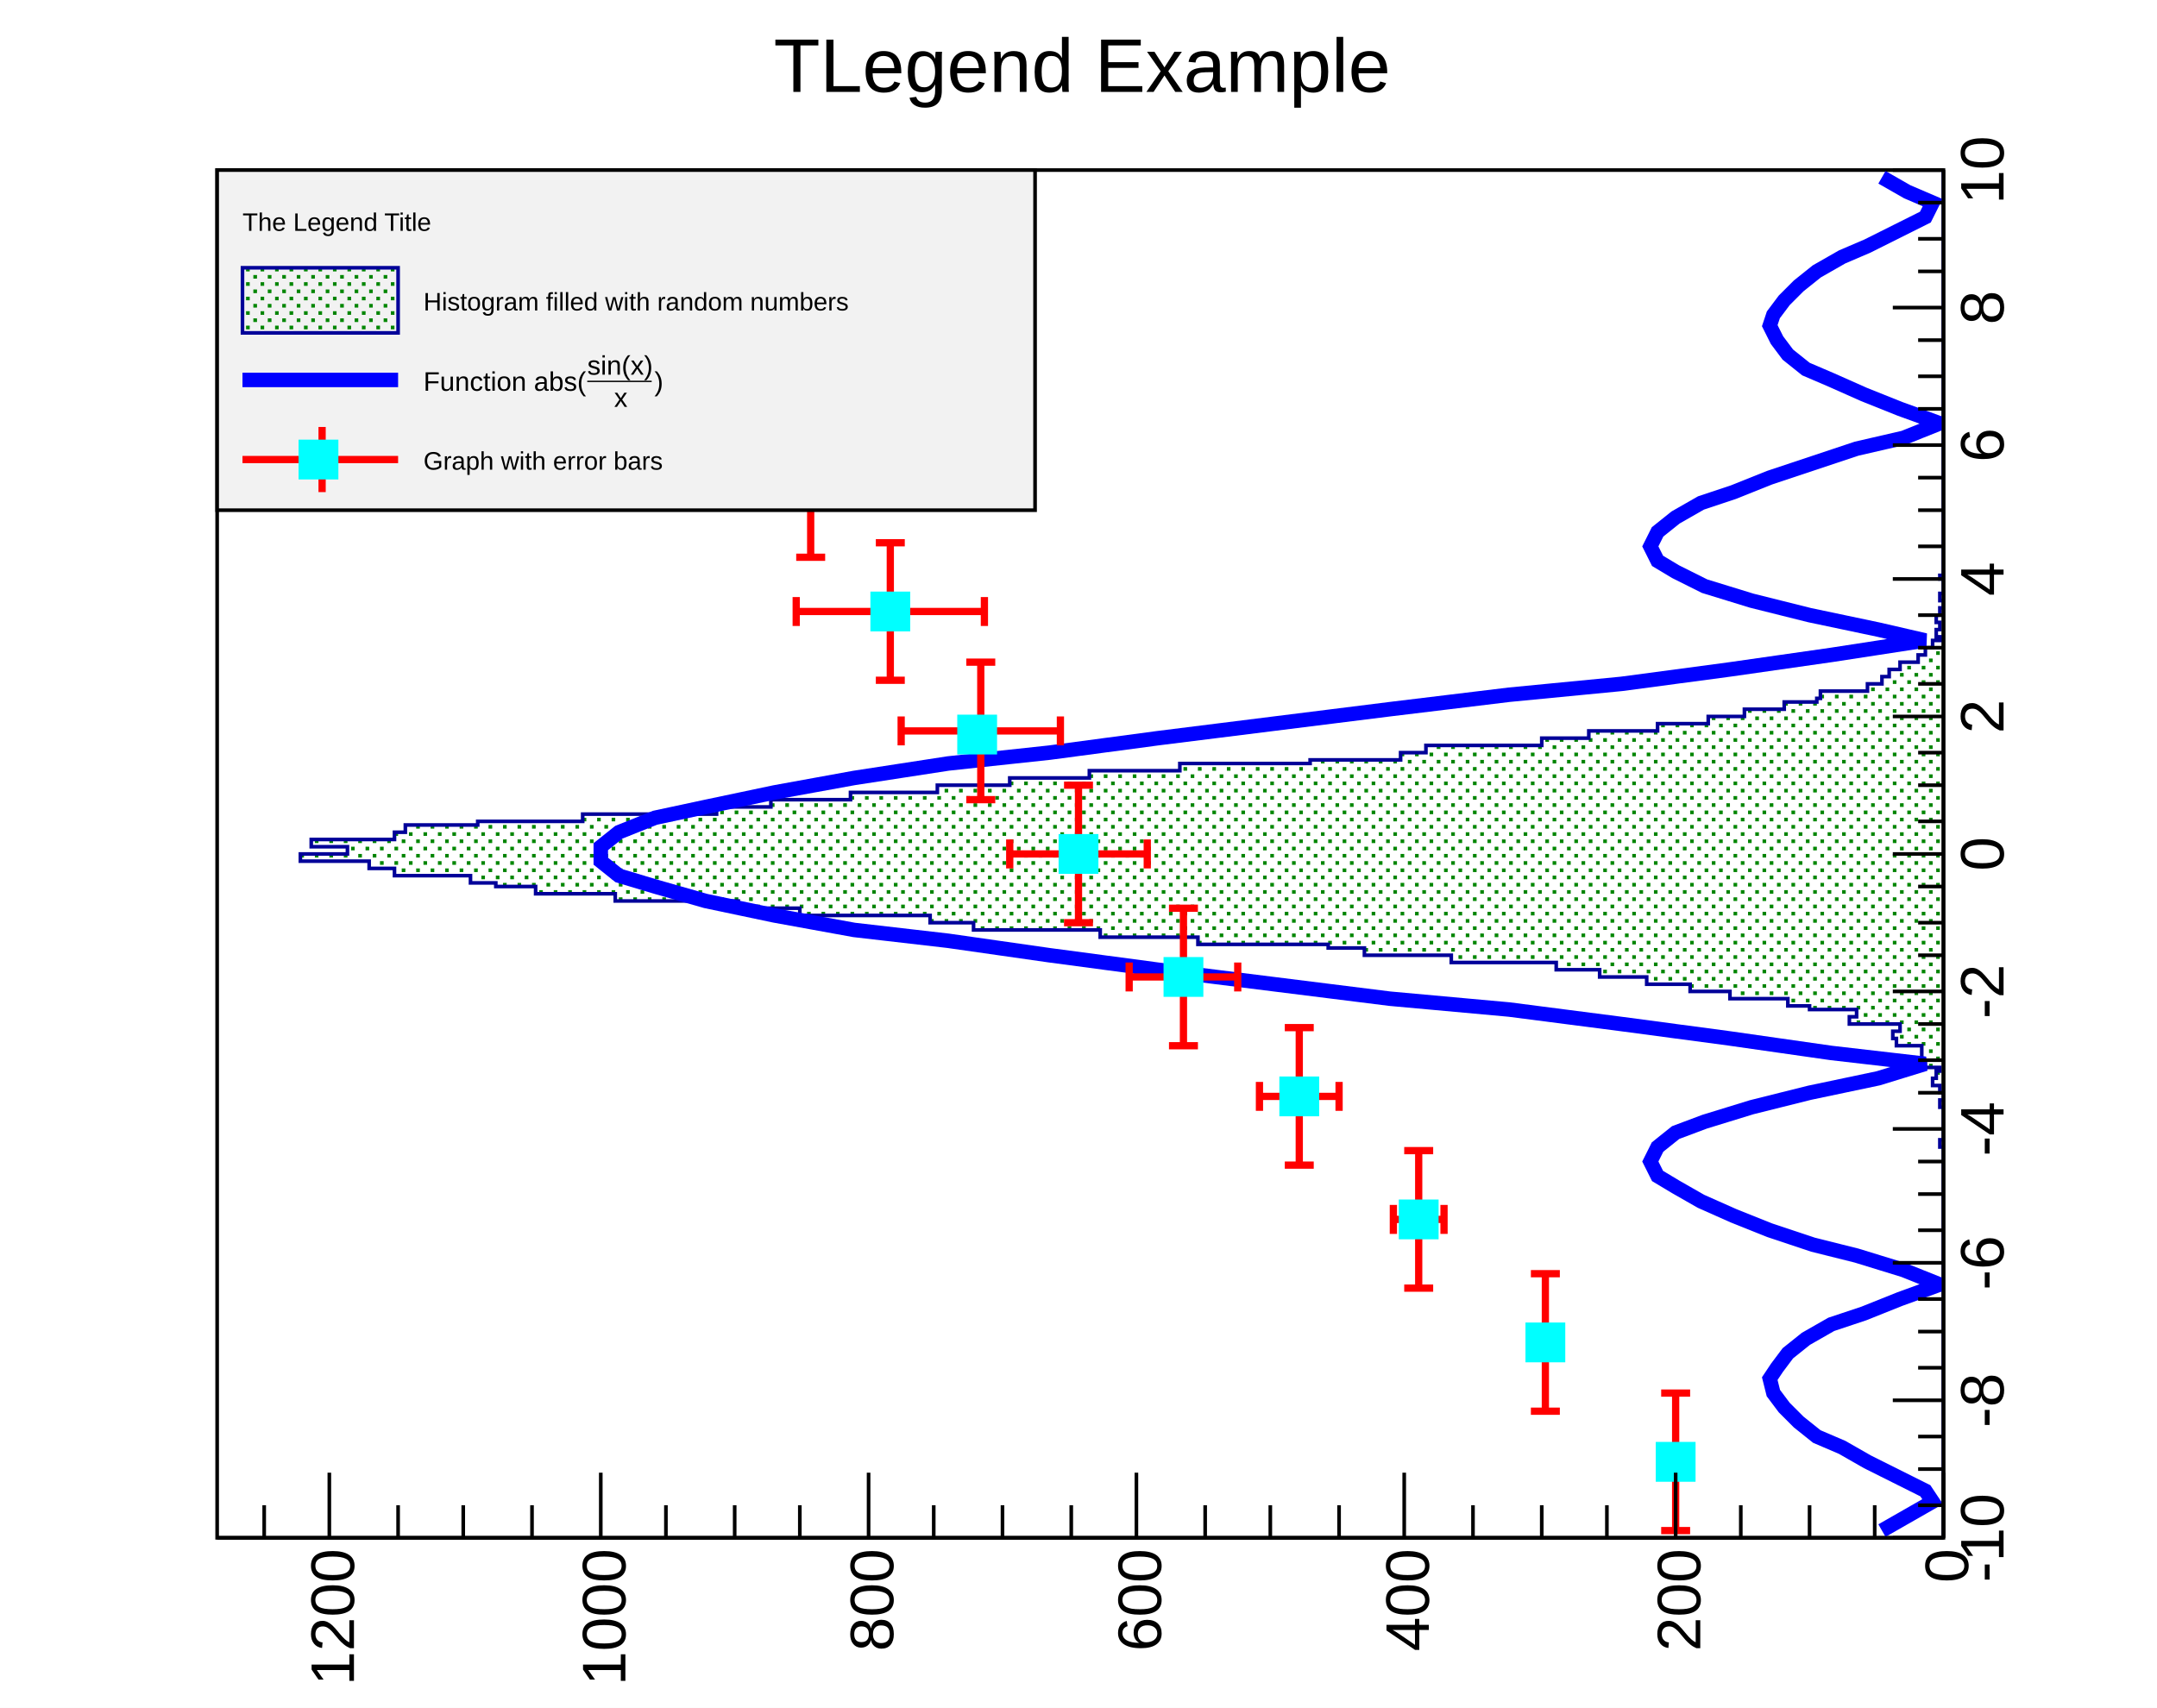
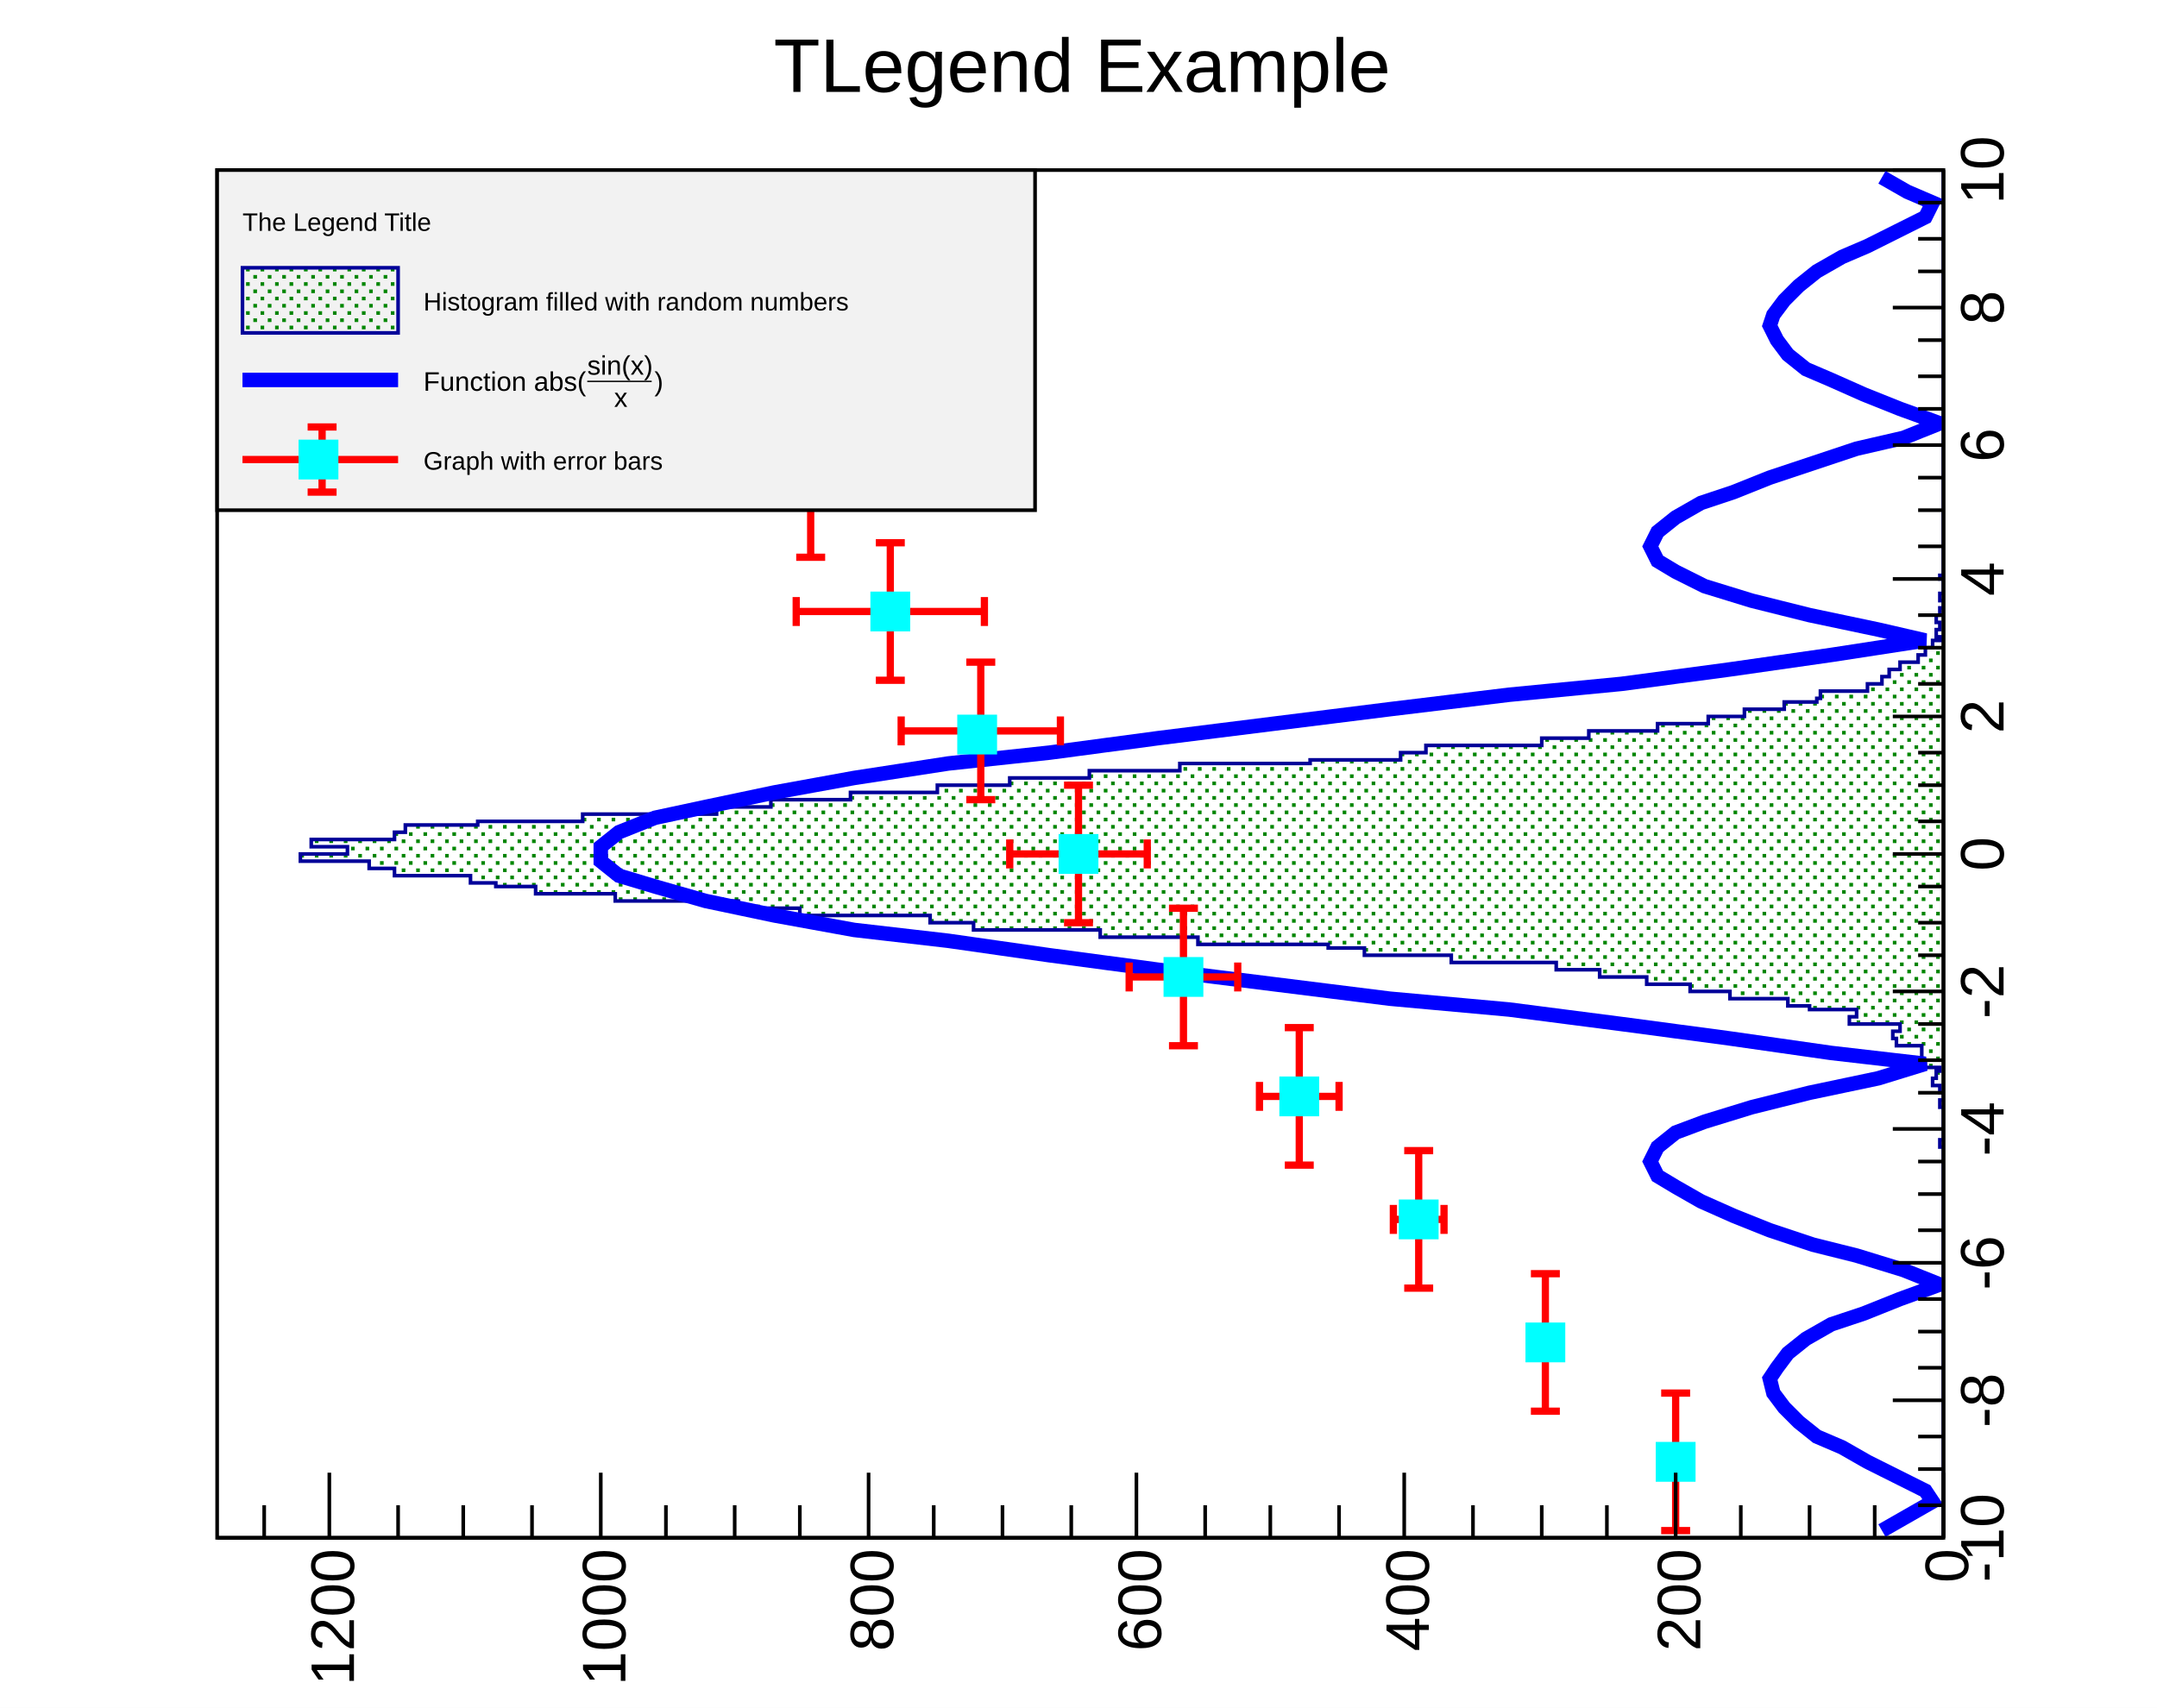
<svg xmlns="http://www.w3.org/2000/svg" viewBox="0 0 596 472" preserveAspectRatio="none" width="596" height="472">
  <defs>
    <pattern id="pat_3003_416" patternUnits="userSpaceOnUse" width="4" height="4">
      <path d="M2,1h1v1h-1zM0,3h1v1h-1z" style="fill: green;" />
    </pattern>
  </defs>
  <path d="M0,0H596V472H0Z" style="fill: white;" />
  <g>
    <g transform="rotate(-90,60,47) translate(-318,47)">
      <path d="M0,0H378V477H0Z" style="fill: white; stroke: black; stroke-width: 1;" />
      <svg x="0" y="0" overflow="hidden" width="378" height="477" viewBox="0 0 378 477">
        <g>
          <path d="M0,477h108v-1h2v1h9v-1h2v1h2v-1h2v-2h2v1h2v1h1v-4h2v-1h4v-7h2v-1h2v2h2v-14h2v2h2v-13h1v-6h2v-16h2v-11h2v-12h2v-13h2v-12h2v-29h2v-24h2v-10h1v-36h2v-27h2v-35h2v-12h2v-36h2v-17h2v-34h2v-22h2v-11h1v-7h2v-21h2v-7h2v-19h2v13h2v-10h2v23h2v3h2v20h1v29h2v37h2v15h2v22h2v24h2v20h2v22h2v25h2v36h1v25h2v7h2v32h2v13h2v19h2v14h2v10h2v11h2v9h1v1h2v13h2v4h2v2h2v3h2v5h2v2h2v2h2v3h1v-2h2v1h2v-1h2v1h2v1h2v-1h2v1h4v-1h1v1h112L378,480H0Z" style="stroke-linejoin: miter; stroke: #000099; stroke-width: 1; fill: url(#pat_3003_416);" />
        </g>
        <g>
          <path d="M2,460l4,7l4,7l3,-2l4,-8l4,-8l4,-7l3,-7l4,-5l4,-4l4,-3l4,-1l3,2l4,3l4,5l4,7l3,9l4,10l4,11l4,-10l4,-13l3,-12l4,-12l4,-10l4,-9l4,-7l3,-5l4,-2l4,2l4,5l3,8l4,13l4,16l4,19l4,13l3,-26l4,-28l4,-30l4,-31l3,-33l4,-32l4,-32l4,-30l4,-28l3,-26l4,-22l4,-19l4,-14l3,-10l4,-5h4l4,5l4,10l3,14l4,19l4,22l4,26l3,28l4,30l4,32l4,32l4,33l3,31l4,30l4,28l4,26l3,-13l4,-19l4,-16l4,-13l4,-8l3,-5l4,-2l4,2l4,5l4,7l3,9l4,10l4,12l4,12l3,13l4,10l4,-11l4,-10l4,-9l3,-7l4,-5l4,-3l4,-2l3,1l4,3l4,4l4,5l4,7l3,7l4,8l4,8l4,2l3,-7l4,-7" style="fill: none; stroke: blue; stroke-width: 4;" />
        </g>
        <g>
          <g transform="translate(21,403)">
            <path style="stroke: red; stroke-width: 2; fill: none;" d="M0,0H-19m0,4v-8M0,0H19m0,4v-8" />
          </g>
          <g transform="translate(54,367)">
            <path style="stroke: red; stroke-width: 2; fill: none;" d="M0,0H-19m0,4v-8M0,0H19m0,4v-8M0,0V4m4,0h-8M0,0V-4m4,0h-8" />
          </g>
          <g transform="translate(88,332)">
            <path style="stroke: red; stroke-width: 2; fill: none;" d="M0,0H-19m0,4v-8M0,0H19m0,4v-8M0,0V7m4,0h-8M0,0V-7m4,0h-8" />
          </g>
          <g transform="translate(122,299)">
            <path style="stroke: red; stroke-width: 2; fill: none;" d="M0,0H-19m0,4v-8M0,0H19m0,4v-8M0,0V11m4,0h-8M0,0V-11m4,0h-8" />
          </g>
          <g transform="translate(155,267)">
            <path style="stroke: red; stroke-width: 2; fill: none;" d="M0,0H-19m0,4v-8M0,0H19m0,4v-8M0,0V15m4,0h-8M0,0V-15m4,0h-8" />
          </g>
          <g transform="translate(189,238)">
            <path style="stroke: red; stroke-width: 2; fill: none;" d="M0,0H-19m0,4v-8M0,0H19m0,4v-8M0,0V19m4,0h-8M0,0V-19m4,0h-8" />
          </g>
          <g transform="translate(223,211)">
            <path style="stroke: red; stroke-width: 2; fill: none;" d="M0,0H-19m0,4v-8M0,0H19m0,4v-8M0,0V22m4,0h-8M0,0V-22m4,0h-8" />
          </g>
          <g transform="translate(256,186)">
            <path style="stroke: red; stroke-width: 2; fill: none;" d="M0,0H-19m0,4v-8M0,0H19m0,4v-8M0,0V26m4,0h-8M0,0V-26m4,0h-8" />
          </g>
          <g transform="translate(290,164)">
            <path style="stroke: red; stroke-width: 2; fill: none;" d="M0,0H-19m0,4v-8M0,0H19m0,4v-8M0,0V30m4,0h-8M0,0V-30m4,0h-8" />
          </g>
          <g transform="translate(324,146)">
            <path style="stroke: red; stroke-width: 2; fill: none;" d="M0,0H-19m0,4v-8M0,0H19m0,4v-8M0,0V33m4,0h-8M0,0V-33m4,0h-8" />
          </g>
          <g transform="translate(357,131)">
            <path style="stroke: red; stroke-width: 2; fill: none;" d="M0,0H-19m0,4v-8M0,0H19m0,4v-8M0,0V37m4,0h-8M0,0V-37m4,0h-8" />
          </g>
          <path d="M16,398v10h10v-10zM49,362v10h10v-10zM83,327v10h10v-10zM117,294v10h10v-10zM150,262v10h10v-10zM184,233v10h10v-10zM217,205v10h10v-10zM251,181v10h10v-10zM285,159v10h10v-10zM318,141v10h10v-10zM352,126v10h10v-10z" style="stroke: cyan; fill: cyan;" />
        </g>
      </svg>
      <g>
        <g transform="translate(0,477)">
          <path d="M0,0h378M0,-14V0M9,-7V0M19,-7V0M28,-7V0M38,-14V0M47,-7V0M57,-7V0M66,-7V0M76,-14V0M85,-7V0M95,-7V0M104,-7V0M113,-14V0M123,-7V0M132,-7V0M142,-7V0M151,-14V0M161,-7V0M170,-7V0M180,-7V0M189,-14V0M198,-7V0M208,-7V0M217,-7V0M227,-14V0M236,-7V0M246,-7V0M255,-7V0M265,-14V0M274,-7V0M284,-7V0M293,-7V0M302,-14V0M312,-7V0M321,-7V0M331,-7V0M340,-14V0M350,-7V0M359,-7V0M369,-7V0M378,-14V0" style="stroke: black; stroke-width: 1;" />
          <g font-family="Arial" font-size="17" space="preserve" fill="black" text-anchor="middle">
            <text dy=".8em" transform="translate(0,3)">
       -10
      </text>
            <text dy=".8em" transform="translate(38,3)">
       -8
      </text>
            <text dy=".8em" transform="translate(76,3)">
       -6
      </text>
            <text dy=".8em" transform="translate(113,3)">
       -4
      </text>
            <text dy=".8em" transform="translate(151,3)">
       -2
      </text>
            <text dy=".8em" transform="translate(189,3)">
       0
      </text>
            <text dy=".8em" transform="translate(227,3)">
       2
      </text>
            <text dy=".8em" transform="translate(265,3)">
       4
      </text>
            <text dy=".8em" transform="translate(302,3)">
       6
      </text>
            <text dy=".8em" transform="translate(340,3)">
       8
      </text>
            <text dy=".8em" transform="translate(378,3)">
       10
      </text>
          </g>
        </g>
        <g>
          <path d="M0,0v477M18,477H0M9,458H0M9,440H0M9,421H0M18,403H0M9,384H0M9,366H0M9,347H0M18,328H0M9,310H0M9,291H0M9,273H0M18,254H0M9,236H0M9,217H0M9,198H0M18,180H0M9,161H0M9,143H0M9,124H0M18,106H0M9,87H0M9,68H0M9,50H0M18,31H0M9,13H0" style="stroke: black; stroke-width: 1;" />
          <g font-family="Arial" font-size="17" space="preserve" fill="black" text-anchor="end">
            <text dy=".4em" transform="translate(-3,477)">
       0
      </text>
            <text dy=".4em" transform="translate(-3,403)">
       200
      </text>
            <text dy=".4em" transform="translate(-3,328)">
       400
      </text>
            <text dy=".4em" transform="translate(-3,254)">
       600
      </text>
            <text dy=".4em" transform="translate(-3,180)">
       800
      </text>
            <text dy=".4em" transform="translate(-3,106)">
       1000
      </text>
            <text dy=".4em" transform="translate(-3,31)">
       1200
      </text>
          </g>
        </g>
      </g>
    </g>
    <g transform="translate(60,47)" font-family="Arial" font-size="7" space="preserve">
      <path d="M0,0H226V94H0Z" style="fill: #f2f2f2; stroke: black; stroke-width: 1;" />
      <text fill="black" text-anchor="start" dy=".4em" transform="translate(7,14)">
    The Legend Title
   </text>
      <path d="M7,27v18h43v-18z" style="fill: url(#pat_3003_416); stroke: #000099; stroke-width: 1;" />
      <text fill="black" text-anchor="start" dy=".4em" transform="translate(57,36)">
    Histogram filled with random numbers
   </text>
      <path d="M7,58H50" style="stroke: blue; stroke-width: 4;" />
      <g transform="translate(57,61) scale(0.371)">
        <text fill="black" font-size="20">
     Function abs(
    </text>
        <g transform="translate(122)">
          <text fill="black" font-size="20" transform="translate(0,-12)">
      sin(x)
     </text>
          <path style="stroke: black; stroke-width: 1; fill: none;" d="M0,-7h48" />
          <text fill="black" font-size="20" transform="translate(20,12)">
      x
     </text>
        </g>
        <text fill="black" font-size="20" x="172">
     )
    </text>
      </g>
      <path d="M7,80H50" style="stroke: red; stroke-width: 2;" />
-       <path d="M29,71V89" style="stroke: red; stroke-width: 2;" />
+       <path d="M29,71V89M25,71h8M25,89h8" style="stroke: red; stroke-width: 2;" />
      <path d="M23,75v10h10v-10z" style="stroke: cyan; fill: cyan;" />
      <text fill="black" text-anchor="start" dy=".4em" transform="translate(57,80)">
    Graph with error bars
   </text>
    </g>
    <g transform="translate(190,2)" font-family="Arial" font-size="21" space="preserve">
      <text fill="black" text-anchor="middle" dy=".4em" transform="translate(109,15)">
    TLegend Example
   </text>
    </g>
  </g>
</svg>
